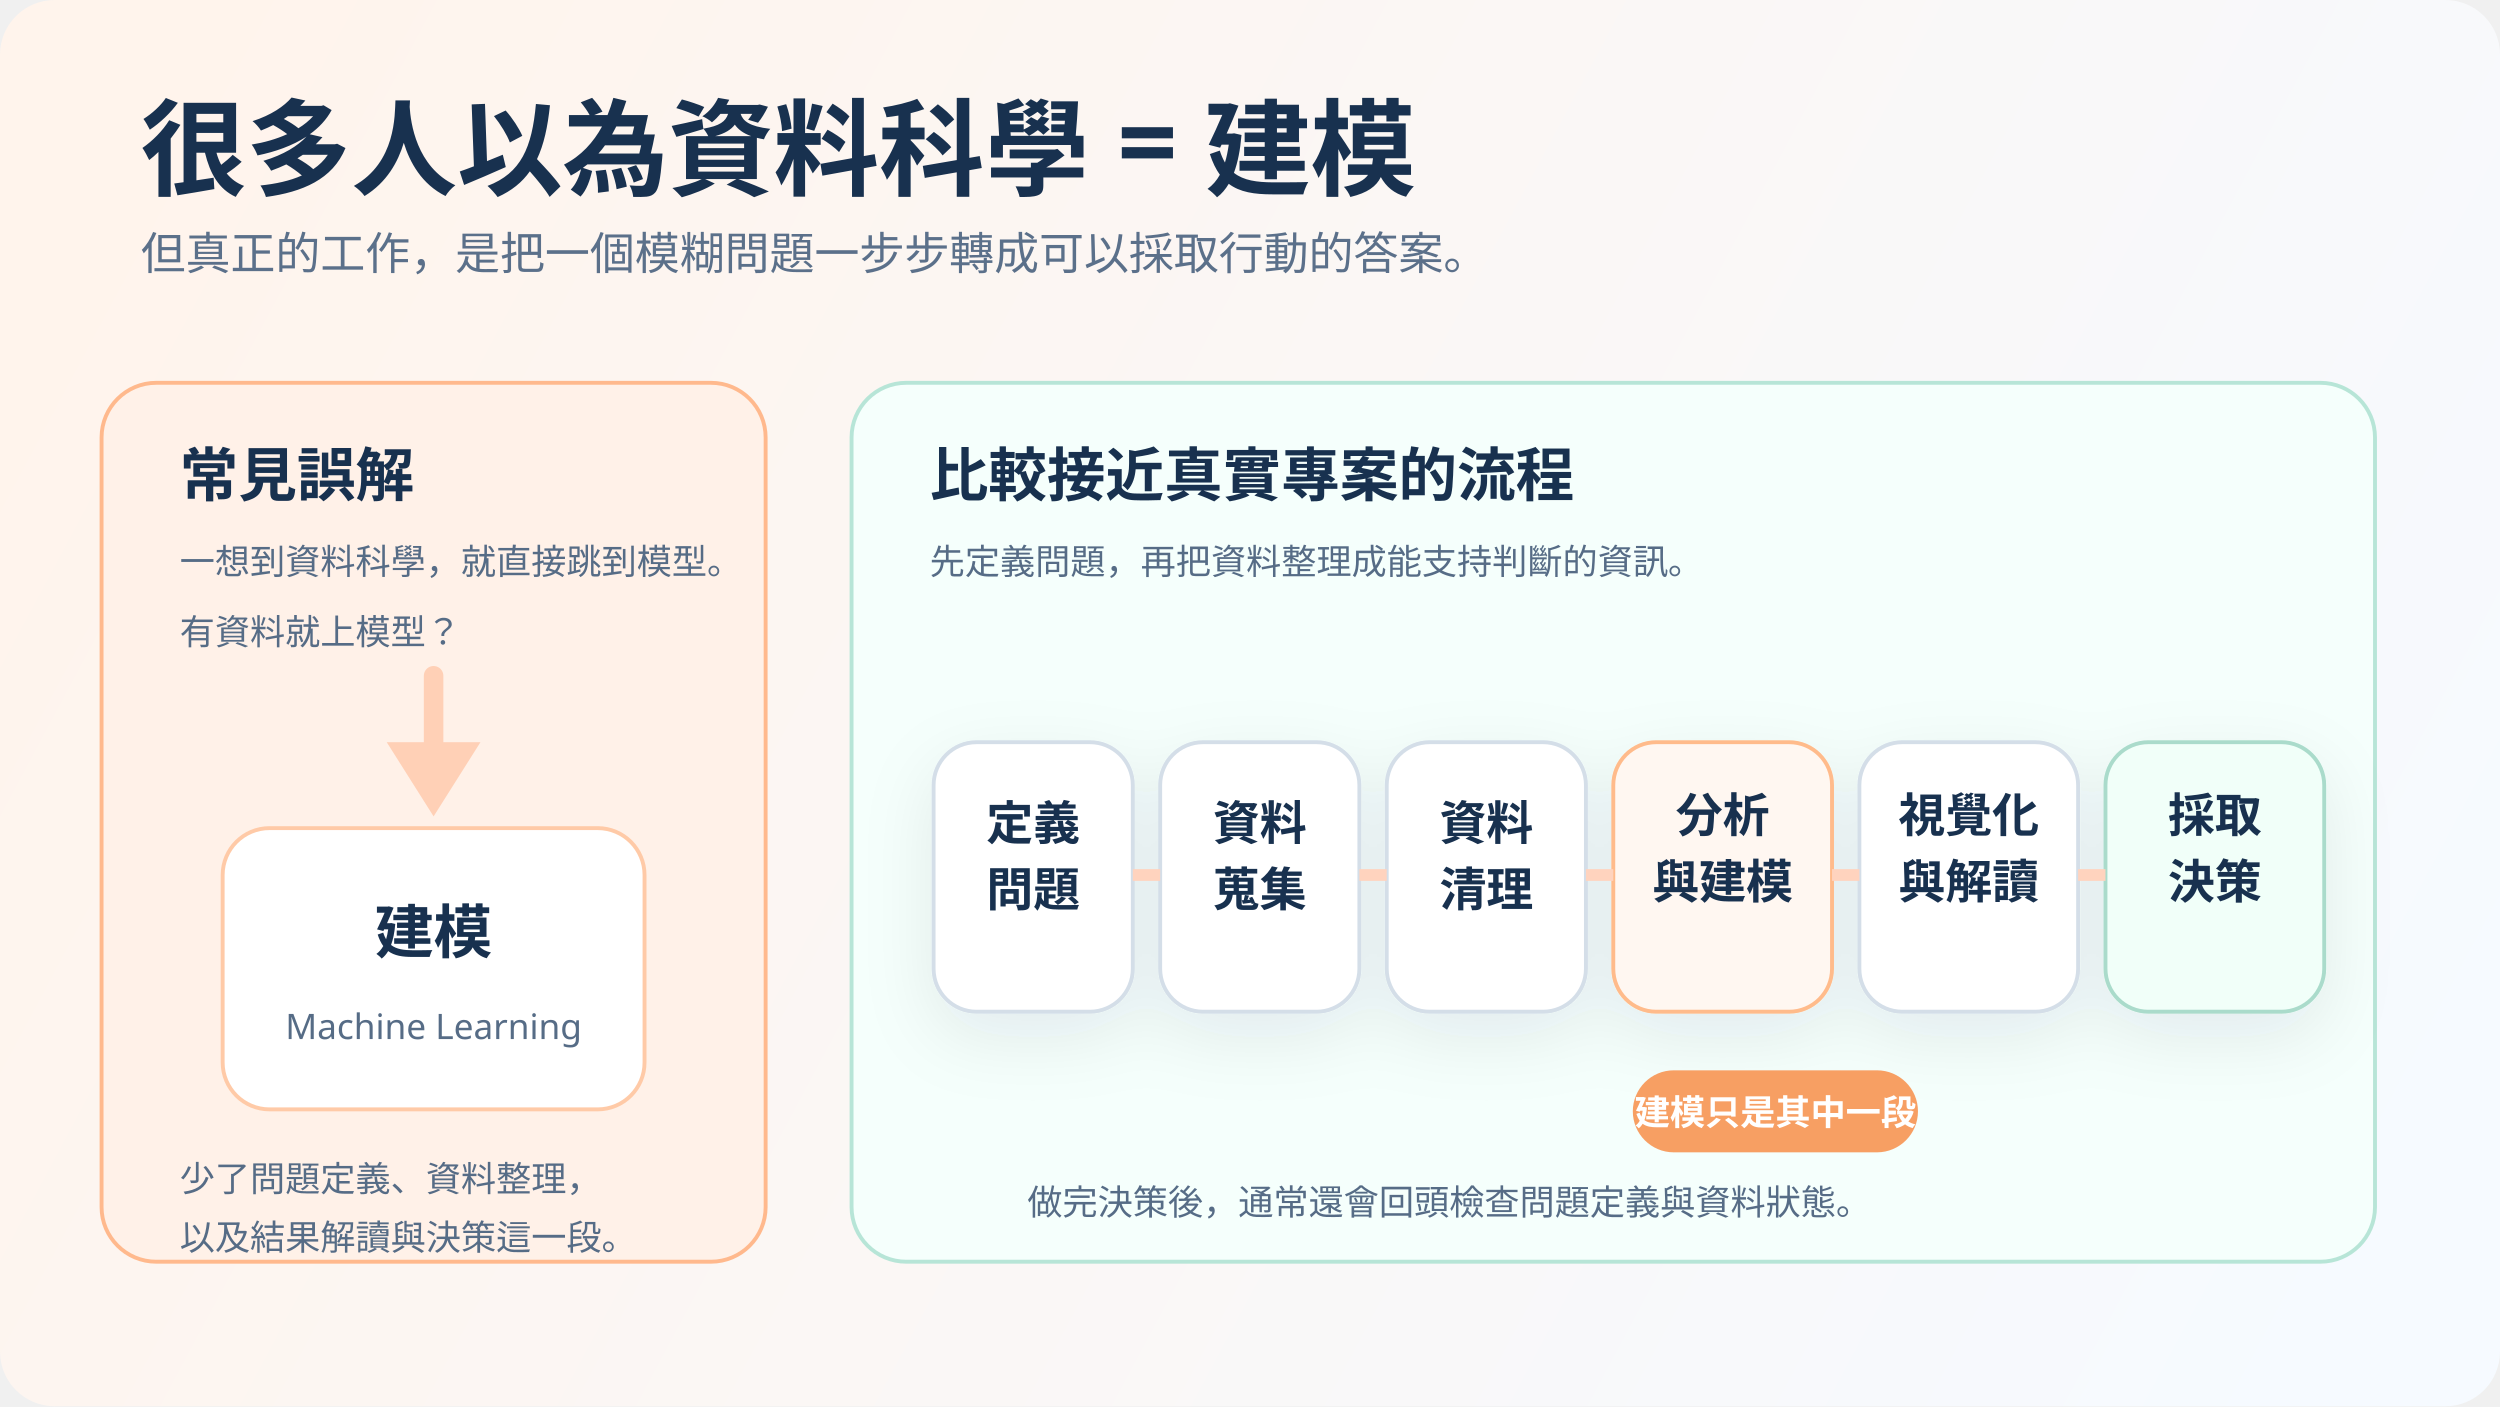
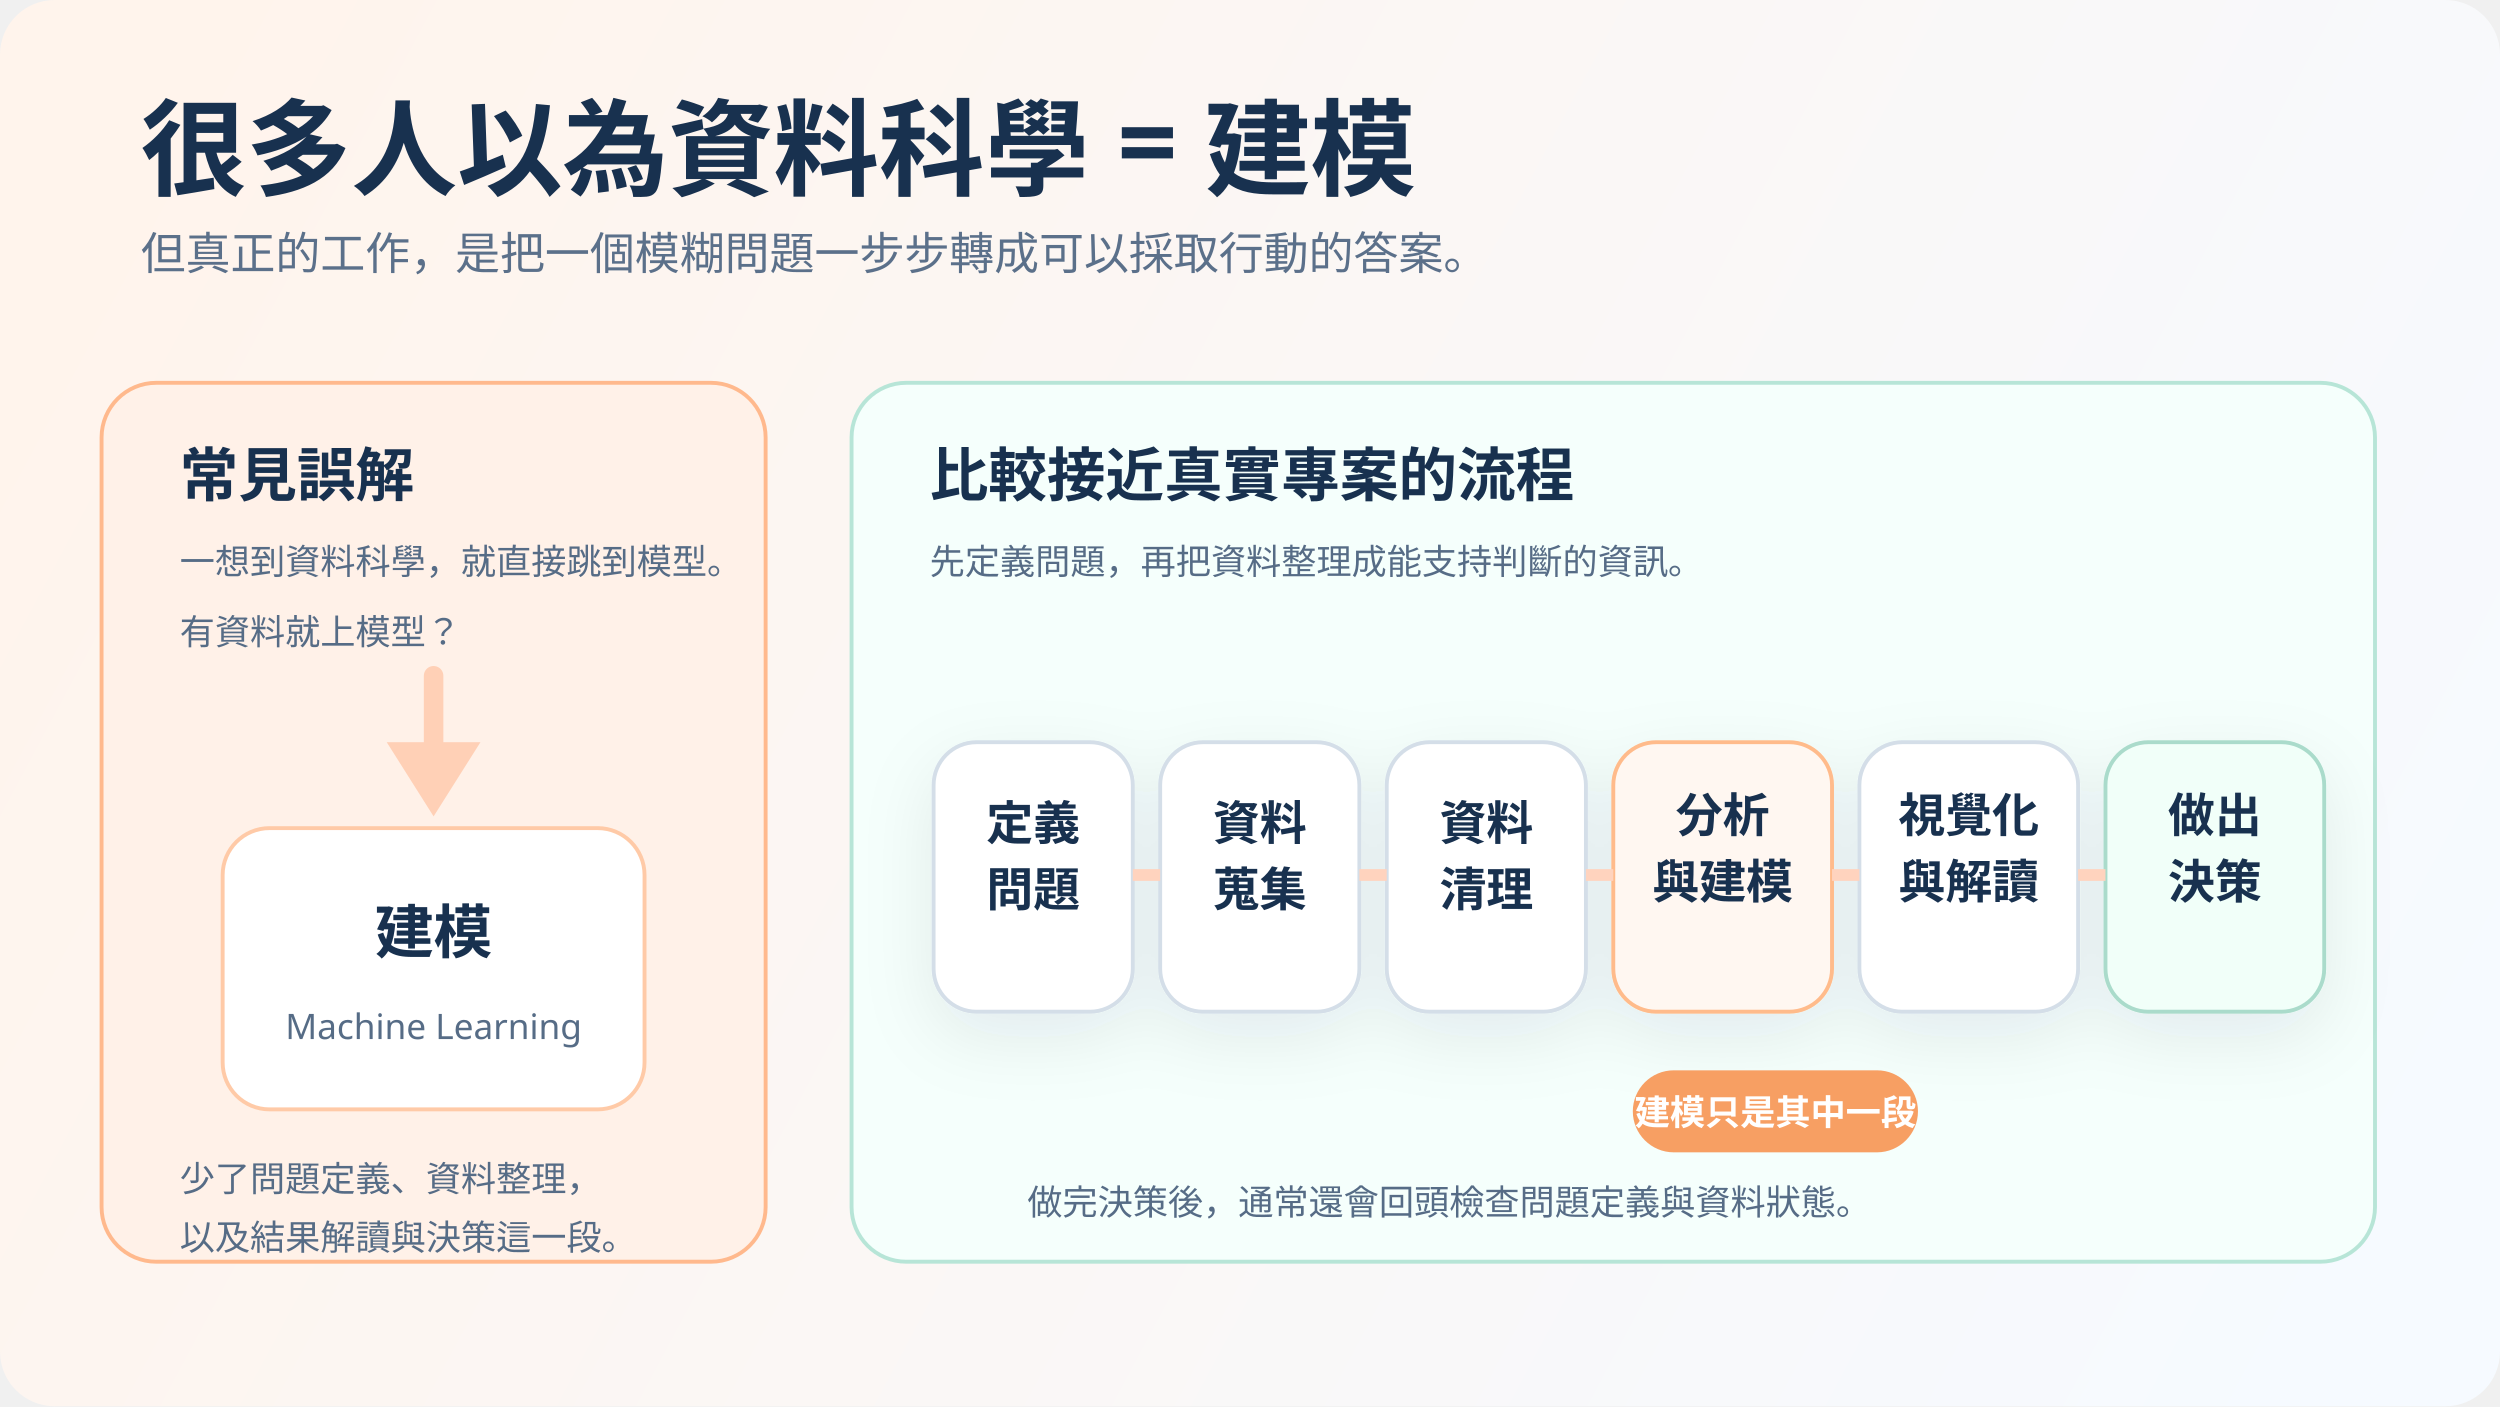
<svg xmlns="http://www.w3.org/2000/svg" width="1280" height="720" viewBox="0 0 1280 720" fill="none">
  <defs>
    <linearGradient id="bg" x1="72" y1="56" x2="1208" y2="664" gradientUnits="userSpaceOnUse">
      <stop stop-color="#FFF4EC" />
      <stop offset="1" stop-color="#F6FAFF" />
    </linearGradient>
    <style>
      .title { font: 700 54px 'Noto Sans TC','Microsoft JhengHei','PingFang TC',sans-serif; fill: #18314F; }
      .subtitle { font: 400 23px 'Noto Sans TC','Microsoft JhengHei','PingFang TC',sans-serif; fill: #5B708A; }
      .panel-title { font: 700 30px 'Noto Sans TC','Microsoft JhengHei','PingFang TC',sans-serif; fill: #18314F; }
      .panel-text { font: 500 18px 'Noto Sans TC','Microsoft JhengHei','PingFang TC',sans-serif; fill: #566C86; }
      .box-title { font: 700 24px 'Noto Sans TC','Microsoft JhengHei','PingFang TC',sans-serif; fill: #18314F; }
      .pill { font: 700 18px 'Noto Sans TC','Microsoft JhengHei','PingFang TC',sans-serif; fill: #FFFFFF; }
    </style>
    <filter id="shadow" x="0" y="0" width="1280" height="720" filterUnits="userSpaceOnUse" color-interpolation-filters="sRGB">
      <feDropShadow dx="0" dy="12" stdDeviation="18" flood-color="#172033" flood-opacity="0.08" />
    </filter>
  </defs>
  <rect width="1280" height="720" rx="28" fill="url(#bg)" />
  <text x="72" y="96" class="title">很多人以為資料科學 = 建模</text>
  <text x="72" y="138" class="subtitle">但真正的工作，是把一個模糊問題一步步轉成可以採取行動的答案。</text>
  <rect x="52" y="196" width="340" height="450" rx="28" fill="#FFF1E8" stroke="#FFB98D" stroke-width="2" />
  <rect x="436" y="196" width="780" height="450" rx="28" fill="#F5FFFC" stroke="#B7E5D7" stroke-width="2" />
  <text x="92" y="254" class="panel-title">常見誤解</text>
  <text x="92" y="294" class="panel-text">一想到資料科學，就直接跳到模型。</text>
  <text x="92" y="330" class="panel-text">有資料就上模型？</text>
  <path d="M222 346L222 390" stroke="#FFD0B6" stroke-width="10" stroke-linecap="round" />
  <path d="M198 380L222 418L246 380" fill="#FFD0B6" />
  <rect x="114" y="424" width="216" height="144" rx="24" fill="#FFFFFF" stroke="#FFCAA7" stroke-width="2" />
  <text x="222" y="488" text-anchor="middle" class="panel-title">建模</text>
  <text x="222" y="532" text-anchor="middle" class="panel-text">Machine Learning</text>
  <text x="92" y="610" class="panel-text">少了問題定義、資料整理，</text>
  <text x="92" y="640" class="panel-text">以及結果解讀與決策這一段。</text>
  <text x="476" y="254" class="panel-title">比較接近真實專案的流程</text>
  <text x="476" y="294" class="panel-text">先定義問題，再把資料整理成能支持判斷的資訊。</text>
  <g filter="url(#shadow)">
    <rect x="478" y="380" width="102" height="138" rx="22" fill="#FFFFFF" stroke="#D4DEE8" stroke-width="2" />
    <rect x="594" y="380" width="102" height="138" rx="22" fill="#FFFFFF" stroke="#D4DEE8" stroke-width="2" />
    <rect x="710" y="380" width="102" height="138" rx="22" fill="#FFFFFF" stroke="#D4DEE8" stroke-width="2" />
    <rect x="826" y="380" width="112" height="138" rx="22" fill="#FFF7F1" stroke="#FFBB8B" stroke-width="2" />
    <rect x="952" y="380" width="112" height="138" rx="22" fill="#FFFFFF" stroke="#D4DEE8" stroke-width="2" />
    <rect x="1078" y="380" width="112" height="138" rx="22" fill="#F1FFF9" stroke="#AADBCB" stroke-width="2" />
  </g>
  <line x1="580" y1="448" x2="594" y2="448" stroke="#FFD3BE" stroke-width="6" />
  <line x1="696" y1="448" x2="710" y2="448" stroke="#FFD3BE" stroke-width="6" />
  <line x1="812" y1="448" x2="826" y2="448" stroke="#FFD3BE" stroke-width="6" />
  <line x1="938" y1="448" x2="952" y2="448" stroke="#FFD3BE" stroke-width="6" />
  <line x1="1064" y1="448" x2="1078" y2="448" stroke="#FFD3BE" stroke-width="6" />
  <text x="529" y="430" text-anchor="middle" class="box-title">定義</text>
  <text x="529" y="464" text-anchor="middle" class="box-title">問題</text>
  <text x="645" y="430" text-anchor="middle" class="box-title">資料</text>
  <text x="645" y="464" text-anchor="middle" class="box-title">蒐集</text>
  <text x="761" y="430" text-anchor="middle" class="box-title">資料</text>
  <text x="761" y="464" text-anchor="middle" class="box-title">清理</text>
  <text x="882" y="426" text-anchor="middle" class="box-title">分析</text>
  <text x="882" y="460" text-anchor="middle" class="box-title">與建模</text>
  <text x="1008" y="426" text-anchor="middle" class="box-title">視覺化</text>
  <text x="1008" y="460" text-anchor="middle" class="box-title">與解讀</text>
-   <text x="1134" y="426" text-anchor="middle" class="box-title">採取</text>
+   <text x="1134" y="426" text-anchor="middle" class="box-title">做出</text>
  <text x="1134" y="460" text-anchor="middle" class="box-title">決策</text>
  <rect x="836" y="548" width="146" height="42" rx="21" fill="#F79F63" />
  <text x="909" y="576" text-anchor="middle" class="pill">建模只是其中一段</text>
  <text x="742" y="622" text-anchor="middle" class="panel-text">做完決策後，通常還會回頭檢查問題定義與資料狀態。</text>
</svg>
